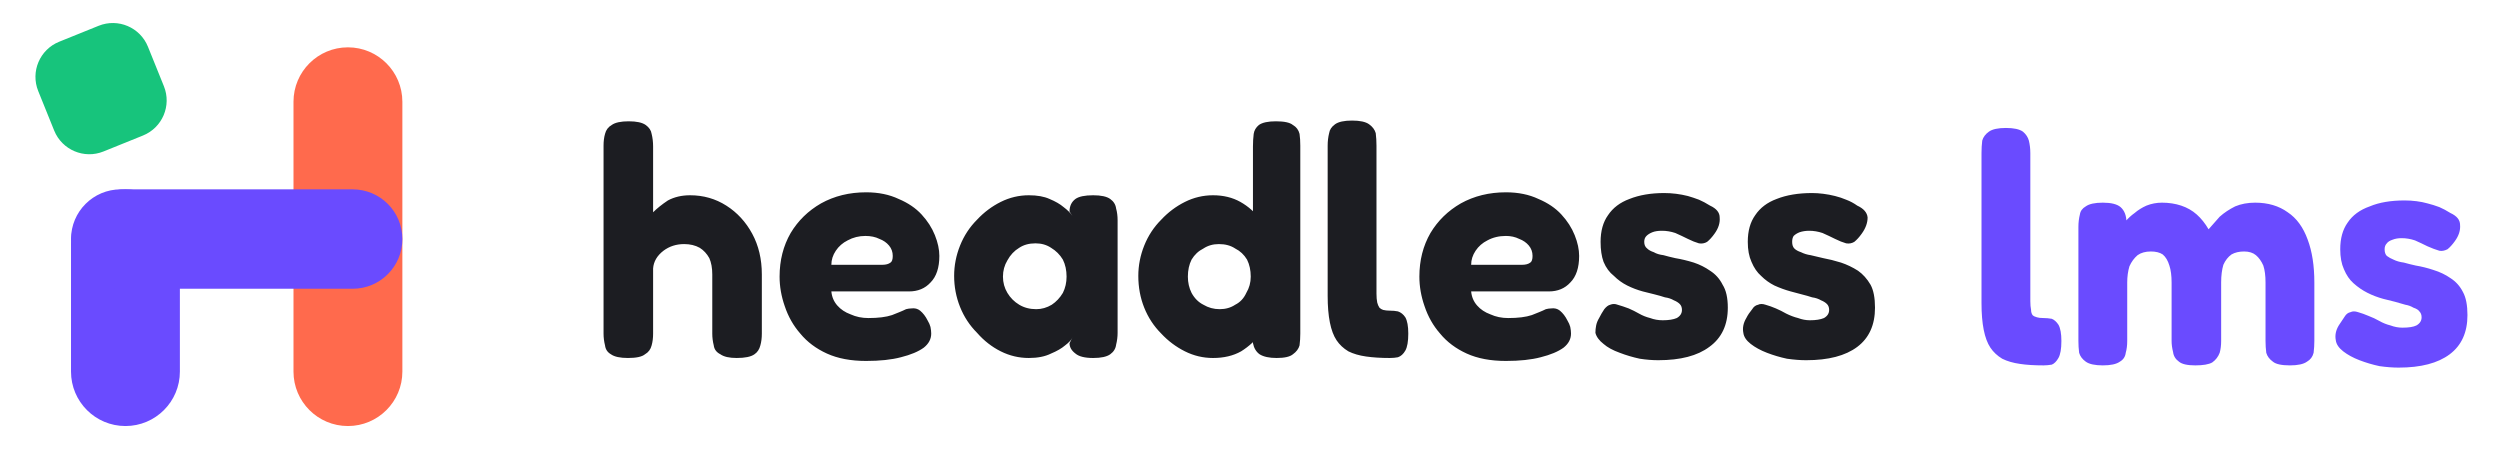
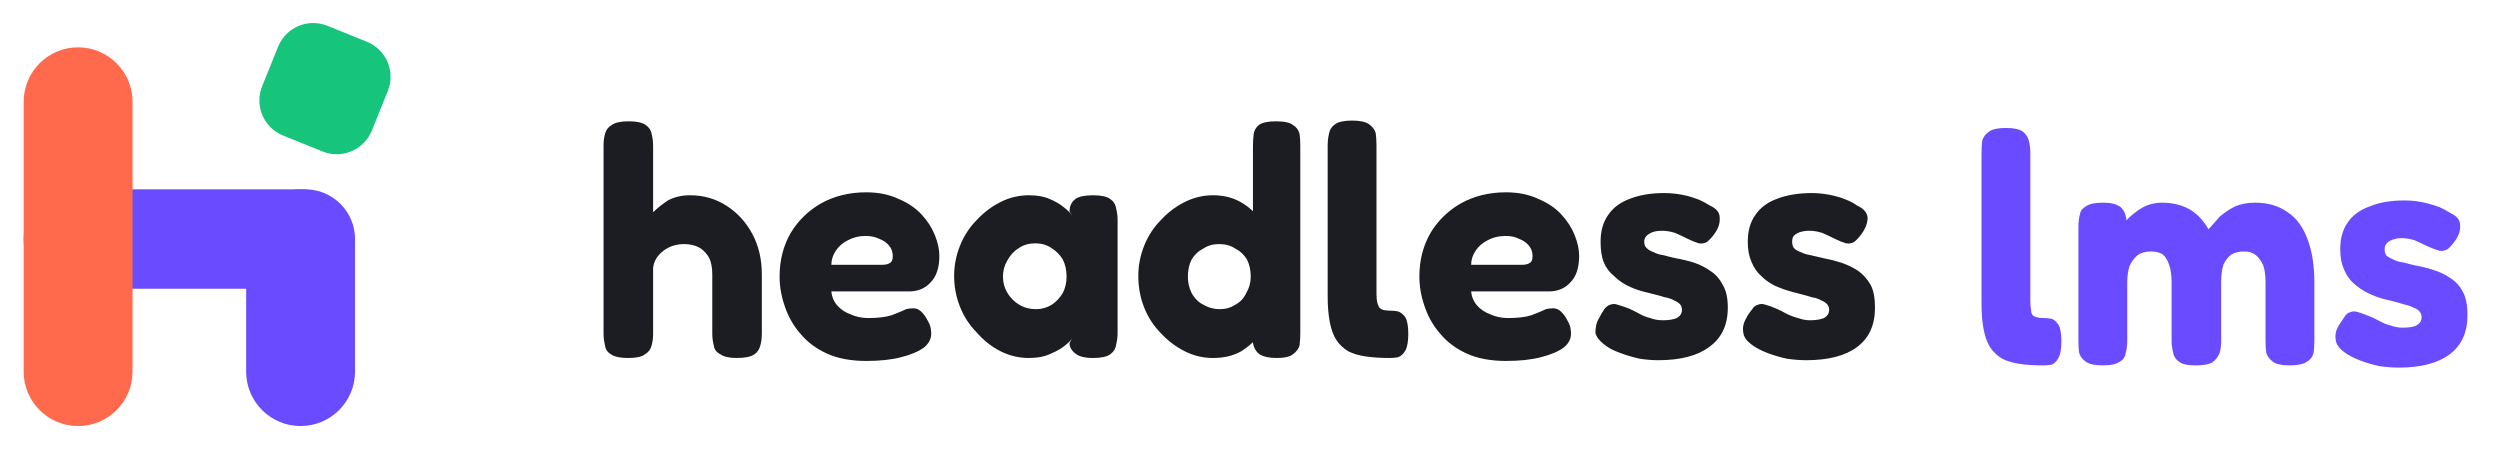
<svg xmlns="http://www.w3.org/2000/svg" width="338" height="64" viewBox="0 0 338 64">
  <g transform="scale(.64)">
-     <rect x="15" y="40" width="23" height="50" rx="11.5" fill="#6a4bff" />
-     <rect x="62" y="10" width="23" height="80" rx="11.5" fill="#ff6a4d" />
-     <rect x="15" y="40" width="70" height="21" rx="10.5" fill="#6a4bff" />
-     <rect x="9" y="6" width="25" height="25" rx="8" fill="#17c47c" transform="rotate(-22 22 19)" />
+     <rect x="52" y="40" width="23" height="50" rx="11.5" fill="#6a4bff" />
+     <rect x="5" y="40" width="70" height="21" rx="10.5" fill="#6a4bff" />
+     <rect x="5" y="10" width="23" height="80" rx="11.5" fill="#ff6a4d" />
+     <rect x="56" y="6" width="25" height="25" rx="8" fill="#17c47c" transform="rotate(22 68 19)" />
  </g>
  <g transform="translate(80 0)">
    <path fill="#1c1d22" d="M4.9 48.4L4.9 48.4Q3.3 48.4 2.6 47.9Q1.9 47.5 1.8 46.7Q1.6 45.9 1.6 45.1L1.6 45.1L1.6 19.7Q1.6 18.8 1.8 18.1Q2.0 17.3 2.7 16.9Q3.4 16.4 5.0 16.4L5.0 16.4Q6.6 16.4 7.3 16.9Q8.0 17.4 8.1 18.1Q8.3 18.9 8.3 19.8L8.3 19.8L8.3 28.7Q9.1 27.9 10.3 27.1Q11.6 26.4 13.3 26.4L13.3 26.4Q16.0 26.4 18.2 27.8Q20.4 29.2 21.7 31.6Q23.0 34.0 23.0 37.1L23.0 37.1L23.0 45.1Q23.0 46.0 22.8 46.7Q22.6 47.5 22.0 47.9Q21.3 48.4 19.6 48.4L19.6 48.4Q18.1 48.4 17.4 47.9Q16.6 47.5 16.5 46.7Q16.3 45.9 16.3 45.1L16.3 45.1L16.3 37.1Q16.3 35.8 15.9 34.9Q15.4 34.0 14.6 33.5Q13.7 33.0 12.5 33.0L12.5 33.0Q10.9 33.0 9.7 33.9Q8.4 34.9 8.3 36.3L8.3 36.3L8.3 45.1Q8.3 46.0 8.1 46.7Q7.9 47.5 7.2 47.9Q6.6 48.4 4.9 48.4ZM37.1 48.8L37.1 48.8Q34.0 48.8 31.8 47.8Q29.6 46.8 28.2 45.1Q26.8 43.5 26.1 41.4Q25.4 39.4 25.4 37.4L25.4 37.4Q25.4 34.1 26.9 31.5Q28.4 29.0 31.0 27.5Q33.7 26.0 37.1 26.0L37.1 26.0Q39.6 26.0 41.5 26.9Q43.4 27.7 44.6 29.0Q45.8 30.3 46.4 31.8Q47.0 33.3 47.0 34.6L47.0 34.6Q47.0 37.0 45.8 38.2Q44.7 39.4 42.9 39.4L42.9 39.4L32.4 39.4Q32.5 40.5 33.2 41.3Q33.9 42.1 35.0 42.5Q36.1 43.0 37.4 43.0L37.4 43.0Q38.4 43.0 39.2 42.9Q40.0 42.8 40.6 42.6Q41.1 42.4 41.6 42.2Q42.1 42.0 42.5 41.8Q42.9 41.7 43.2 41.7L43.2 41.7Q43.9 41.6 44.4 42.0Q45.0 42.5 45.4 43.3L45.4 43.3Q45.7 43.8 45.8 44.2Q45.9 44.7 45.9 45.1L45.9 45.1Q45.9 46.2 44.9 47.0Q43.8 47.8 41.8 48.3Q39.9 48.8 37.1 48.8ZM32.4 35.8L32.4 35.8L39.3 35.8Q40.0 35.8 40.4 35.5Q40.7 35.3 40.7 34.6L40.7 34.6Q40.7 33.8 40.2 33.2Q39.7 32.6 38.9 32.3Q38.1 31.9 37.0 31.9L37.0 31.9Q35.7 31.9 34.6 32.5Q33.6 33.0 33.0 33.9Q32.4 34.8 32.4 35.8ZM67.8 48.4L67.8 48.4Q66.1 48.4 65.4 47.8Q64.6 47.2 64.6 46.4L64.6 46.4L65.0 45.6Q64.8 46.1 64.0 46.7Q63.3 47.3 62.1 47.8Q60.9 48.4 59.1 48.4L59.1 48.4Q57.1 48.4 55.3 47.5Q53.5 46.6 52.1 45.0Q50.6 43.5 49.8 41.5Q49.0 39.5 49.0 37.3L49.0 37.3Q49.0 35.2 49.8 33.2Q50.6 31.2 52.1 29.7Q53.5 28.2 55.3 27.3Q57.1 26.4 59.1 26.4L59.1 26.4Q60.8 26.4 61.9 26.9Q63.1 27.4 63.8 28.0Q64.6 28.6 65.0 29.2L65.0 29.2L64.6 28.6Q64.6 27.5 65.4 26.9Q66.1 26.4 67.8 26.4L67.8 26.4Q69.4 26.4 70.1 26.9Q70.8 27.4 70.9 28.2Q71.1 28.9 71.1 29.8L71.1 29.8L71.1 45.0Q71.1 45.8 70.9 46.6Q70.8 47.4 70.1 47.9Q69.4 48.4 67.8 48.4ZM60.1 41.8L60.1 41.8Q61.2 41.8 62.2 41.2Q63.1 40.6 63.7 39.6Q64.2 38.6 64.2 37.4L64.2 37.4Q64.2 36.1 63.7 35.1Q63.1 34.1 62.1 33.5Q61.2 32.9 60.0 32.9L60.0 32.9Q58.7 32.9 57.8 33.5Q56.8 34.1 56.2 35.2Q55.6 36.2 55.6 37.4L55.6 37.4Q55.6 38.6 56.2 39.6Q56.8 40.6 57.8 41.2Q58.8 41.8 60.1 41.8ZM84.0 48.4L84.0 48.4Q82.0 48.4 80.2 47.5Q78.4 46.6 77.0 45.1Q75.5 43.6 74.7 41.6Q73.9 39.6 73.9 37.3L73.9 37.3Q73.9 35.2 74.7 33.2Q75.5 31.2 77.0 29.7Q78.4 28.2 80.2 27.3Q82.0 26.4 84.0 26.4L84.0 26.4Q86.1 26.4 87.7 27.3Q89.3 28.2 90.4 29.7Q91.5 31.1 92.1 33.1Q92.6 35.1 92.7 37.3L92.7 37.3Q92.7 39.5 92.2 41.5Q91.6 43.5 90.5 45.0Q89.4 46.5 87.8 47.5Q86.2 48.4 84.0 48.4ZM84.9 41.8L84.9 41.8Q86.1 41.8 87.0 41.2Q88.0 40.7 88.5 39.6Q89.1 38.6 89.1 37.4L89.1 37.4Q89.1 36.1 88.6 35.1Q88 34.1 87.0 33.6Q86.1 33.0 84.8 33.0L84.8 33.0Q83.6 33.0 82.7 33.6Q81.7 34.1 81.1 35.1Q80.6 36.1 80.6 37.4L80.6 37.4Q80.6 38.6 81.1 39.6Q81.7 40.7 82.7 41.2Q83.7 41.8 84.9 41.8ZM92.6 48.4L92.6 48.4Q91.1 48.4 90.3 47.9Q89.6 47.4 89.4 46.4L89.4 46.4L89.4 19.8Q89.4 18.9 89.5 18.1Q89.6 17.4 90.2 16.9Q90.9 16.4 92.5 16.4L92.5 16.4Q94.2 16.4 94.8 16.9Q95.5 17.3 95.7 18.1Q95.8 18.8 95.8 19.7L95.8 19.7L95.8 45.1Q95.8 45.9 95.7 46.7Q95.5 47.4 94.8 47.9Q94.2 48.4 92.6 48.4ZM107.9 48.4L107.9 48.4Q106.1 48.4 104.7 48.2Q103.3 48 102.3 47.5Q101.3 46.9 100.7 46.0Q100.1 45.1 99.8 43.6Q99.5 42.1 99.5 40.0L99.5 40.0L99.5 19.7Q99.5 18.8 99.7 18.0Q99.8 17.3 100.5 16.8Q101.2 16.3 102.8 16.3L102.8 16.3Q104.4 16.3 105.1 16.8Q105.8 17.3 106.0 18.0Q106.1 18.8 106.1 19.7L106.1 19.7L106.1 39.7Q106.1 40.4 106.2 40.9Q106.3 41.3 106.5 41.6Q106.7 41.8 107.0 41.9Q107.4 42.0 107.9 42.0L107.9 42.0Q108.5 42.0 109.0 42.1Q109.6 42.3 110.0 42.9Q110.4 43.6 110.4 45.1L110.4 45.1Q110.4 46.7 110.0 47.4Q109.6 48.1 109.0 48.3Q108.5 48.4 107.9 48.4ZM123.6 48.8L123.6 48.8Q120.5 48.8 118.3 47.8Q116.1 46.8 114.7 45.1Q113.3 43.5 112.6 41.4Q111.9 39.4 111.9 37.4L111.9 37.4Q111.9 34.1 113.4 31.5Q114.9 29.0 117.5 27.5Q120.2 26.0 123.6 26.0L123.6 26.0Q126.1 26.0 128.0 26.9Q129.9 27.7 131.1 29.0Q132.3 30.3 132.9 31.8Q133.5 33.3 133.5 34.6L133.5 34.6Q133.5 37.0 132.3 38.2Q131.2 39.4 129.4 39.4L129.4 39.4L118.9 39.4Q119.0 40.5 119.7 41.3Q120.4 42.1 121.5 42.5Q122.6 43.0 123.9 43.0L123.9 43.0Q124.9 43.0 125.7 42.9Q126.5 42.8 127.1 42.6Q127.6 42.4 128.1 42.2Q128.6 42.0 129.0 41.8Q129.4 41.7 129.7 41.7L129.7 41.7Q130.4 41.6 130.9 42.0Q131.5 42.5 131.9 43.3L131.9 43.3Q132.2 43.8 132.3 44.2Q132.4 44.7 132.4 45.1L132.4 45.1Q132.4 46.2 131.4 47.0Q130.3 47.8 128.3 48.3Q126.4 48.8 123.6 48.8ZM118.9 35.8L118.9 35.8L125.8 35.8Q126.5 35.8 126.9 35.5Q127.2 35.3 127.2 34.6L127.2 34.6Q127.2 33.8 126.7 33.2Q126.2 32.6 125.4 32.3Q124.6 31.9 123.6 31.9L123.6 31.9Q122.2 31.9 121.1 32.5Q120.1 33.0 119.5 33.9Q118.9 34.8 118.9 35.8ZM144.2 48.7L144.2 48.7Q143.0 48.7 141.7 48.5Q140.3 48.2 139.0 47.7Q137.6 47.2 136.8 46.5Q135.9 45.8 135.7 45.0L135.7 45.0Q135.7 44.5 135.8 44.0Q135.9 43.5 136.2 43.0Q136.5 42.4 136.9 41.8L136.9 41.8Q137.3 41.3 137.7 41.2Q138.2 41.0 138.7 41.2L138.7 41.2Q139.4 41.4 140.2 41.7Q140.9 42.0 141.6 42.4Q142.3 42.8 143.1 43.0Q143.9 43.3 144.8 43.3L144.8 43.3Q146.0 43.3 146.7 43.0Q147.4 42.6 147.4 41.9L147.4 41.9Q147.4 41.4 147.1 41.1Q146.8 40.8 146.3 40.6Q145.8 40.3 145.1 40.2Q144.5 40.0 143.7 39.8Q142.9 39.6 142.1 39.4L142.1 39.4Q141.0 39.1 140.0 38.6Q139.0 38.1 138.2 37.3Q137.3 36.6 136.8 35.4Q136.4 34.3 136.4 32.7L136.4 32.7Q136.4 30.5 137.4 29.1Q138.4 27.6 140.3 26.9Q142.3 26.1 145.0 26.1L145.0 26.1Q145.8 26.1 146.6 26.2Q147.4 26.3 148.2 26.5Q148.9 26.7 149.7 27.0Q150.4 27.3 151.2 27.8L151.2 27.8Q152.5 28.4 152.5 29.4Q152.6 30.5 151.8 31.6L151.8 31.6Q151.3 32.3 150.8 32.7Q150.3 33.0 149.7 32.9L149.7 32.9Q149.0 32.7 148.2 32.3Q147.4 31.9 146.5 31.5Q145.6 31.2 144.7 31.2L144.7 31.2Q143.9 31.2 143.4 31.4Q142.9 31.6 142.6 31.9Q142.3 32.2 142.3 32.7L142.3 32.7Q142.3 33.3 142.7 33.6Q143.0 33.9 143.6 34.1Q144.1 34.4 144.9 34.5Q145.6 34.7 146.5 34.9L146.5 34.9Q147.7 35.1 149.0 35.5Q150.2 35.9 151.2 36.6Q152.3 37.3 152.9 38.5Q153.6 39.6 153.6 41.6L153.6 41.6Q153.6 45.1 151.1 46.9Q148.7 48.7 144.2 48.7ZM164.2 48.7L164.2 48.7Q163.0 48.7 161.6 48.5Q160.2 48.2 158.9 47.7Q157.6 47.2 156.7 46.5Q155.8 45.8 155.7 45.0L155.7 45.0Q155.6 44.5 155.7 44.0Q155.8 43.5 156.1 43.0Q156.4 42.4 156.9 41.8L156.9 41.8Q157.2 41.3 157.7 41.2Q158.1 41.0 158.7 41.2L158.7 41.2Q159.4 41.4 160.1 41.7Q160.8 42.0 161.5 42.4Q162.3 42.8 163.1 43.0Q163.9 43.3 164.7 43.3L164.7 43.3Q165.9 43.3 166.6 43.0Q167.3 42.6 167.3 41.9L167.3 41.9Q167.3 41.4 167.0 41.1Q166.7 40.8 166.2 40.6Q165.7 40.3 165.0 40.2Q164.4 40.0 163.6 39.8Q162.8 39.6 162.1 39.4L162.1 39.4Q161.0 39.1 159.9 38.6Q158.9 38.1 158.1 37.3Q157.3 36.6 156.8 35.4Q156.3 34.3 156.3 32.7L156.3 32.7Q156.3 30.5 157.3 29.1Q158.3 27.6 160.2 26.9Q162.2 26.1 165.0 26.1L165.0 26.1Q165.7 26.1 166.5 26.2Q167.3 26.3 168.1 26.5Q168.9 26.7 169.6 27.0Q170.4 27.3 171.1 27.8L171.1 27.8Q172.4 28.4 172.5 29.4Q172.5 30.5 171.7 31.6L171.7 31.6Q171.2 32.3 170.7 32.7Q170.2 33.0 169.6 32.9L169.6 32.9Q168.9 32.7 168.1 32.3Q167.3 31.9 166.4 31.5Q165.5 31.2 164.6 31.2L164.6 31.2Q163.9 31.2 163.3 31.4Q162.8 31.6 162.5 31.9Q162.3 32.2 162.3 32.7L162.3 32.7Q162.3 33.3 162.6 33.6Q162.9 33.9 163.5 34.1Q164.1 34.4 164.8 34.5Q165.6 34.7 166.5 34.9L166.5 34.9Q167.6 35.1 168.9 35.5Q170.1 35.9 171.2 36.6Q172.2 37.3 172.9 38.5Q173.5 39.6 173.5 41.6L173.5 41.6Q173.5 45.1 171.1 46.9Q168.7 48.7 164.2 48.7Z " />
    <path fill="#6a4bff" d="M196.3 49.4L196.3 49.4Q194.4 49.4 193.1 49.2Q191.7 49 190.7 48.5Q189.7 47.9 189.1 47.0Q188.5 46.1 188.2 44.6Q187.9 43.1 187.9 41.0L187.9 41.0L187.9 20.7Q187.9 19.8 188.0 19.0Q188.2 18.3 188.9 17.8Q189.6 17.3 191.2 17.3L191.2 17.3Q192.8 17.3 193.5 17.8Q194.1 18.3 194.3 19.0Q194.5 19.8 194.5 20.7L194.5 20.7L194.5 40.7Q194.5 41.4 194.6 41.9Q194.6 42.3 194.8 42.6Q195.0 42.8 195.4 42.9Q195.7 43.0 196.3 43.0L196.3 43.0Q196.8 43.0 197.4 43.1Q197.9 43.3 198.3 43.9Q198.7 44.6 198.7 46.1L198.7 46.1Q198.7 47.7 198.3 48.4Q197.9 49.1 197.4 49.3Q196.8 49.4 196.3 49.4ZM204.3 49.4L204.3 49.4Q202.7 49.4 202.0 48.9Q201.3 48.4 201.1 47.7Q201.0 46.9 201.0 46.1L201.0 46.1L201.0 30.7Q201.0 29.8 201.2 29.0Q201.3 28.3 202.0 27.9Q202.7 27.4 204.3 27.4L204.3 27.4Q206.0 27.4 206.7 28.0Q207.5 28.7 207.5 30.1L207.5 30.1L206.9 30.6Q207.0 30.4 207.4 29.9Q207.9 29.3 208.6 28.8Q209.3 28.2 210.2 27.8Q211.2 27.4 212.3 27.4L212.3 27.4Q213.7 27.4 214.9 27.8Q216.1 28.2 217.0 29.0Q217.9 29.8 218.6 31.0L218.6 31.0Q219.3 30.2 220.1 29.3Q221.0 28.5 222.2 27.9Q223.4 27.4 224.9 27.4L224.9 27.4Q227.5 27.4 229.3 28.7Q231.1 29.9 232.0 32.4Q232.9 34.8 232.9 38.2L232.9 38.2L232.9 46.1Q232.9 46.9 232.8 47.7Q232.6 48.5 231.9 48.9Q231.2 49.4 229.6 49.4L229.6 49.4Q227.9 49.4 227.3 48.9Q226.6 48.4 226.4 47.7Q226.3 46.9 226.3 46.1L226.3 46.1L226.3 38.2Q226.3 36.8 226.0 35.9Q225.6 35.0 225.0 34.5Q224.4 34.0 223.4 34.0L223.4 34.0Q222.4 34.0 221.7 34.4Q221.0 34.9 220.6 35.8Q220.3 36.8 220.3 38.2L220.3 38.2L220.3 46.1Q220.3 47.0 220.1 47.7Q219.8 48.5 219.1 49.0Q218.4 49.4 216.8 49.4L216.8 49.4Q215.2 49.4 214.6 48.9Q213.9 48.4 213.8 47.6Q213.6 46.8 213.6 46.1L213.6 46.1L213.6 38.2Q213.6 36.8 213.3 35.9Q213.0 34.9 212.4 34.4Q211.8 34.0 210.8 34.0L210.8 34.0Q209.7 34.0 209.0 34.5Q208.3 35.1 207.9 36.0Q207.6 37.0 207.6 38.2L207.6 38.2L207.6 46.1Q207.6 47.0 207.4 47.7Q207.3 48.5 206.6 48.9Q205.9 49.4 204.3 49.4ZM244.3 49.7L244.3 49.7Q243.1 49.7 241.7 49.5Q240.3 49.2 239.0 48.7Q237.7 48.2 236.8 47.5Q235.9 46.8 235.8 46.0L235.8 46.0Q235.7 45.5 235.8 45.0Q235.9 44.5 236.2 44.0Q236.6 43.4 237.0 42.8L237.0 42.8Q237.3 42.3 237.8 42.2Q238.2 42.0 238.8 42.2L238.8 42.2Q239.5 42.4 240.2 42.7Q241.0 43.0 241.7 43.4Q242.4 43.8 243.2 44.0Q244.0 44.3 244.8 44.3L244.8 44.3Q246.1 44.3 246.7 44.0Q247.4 43.6 247.4 42.9L247.4 42.9Q247.4 42.4 247.1 42.1Q246.9 41.8 246.3 41.6Q245.8 41.3 245.2 41.2Q244.5 41.0 243.8 40.8Q243.0 40.6 242.2 40.4L242.2 40.4Q241.1 40.1 240.1 39.6Q239.1 39.1 238.2 38.3Q237.4 37.6 236.9 36.4Q236.4 35.3 236.4 33.7L236.4 33.7Q236.4 31.5 237.4 30.1Q238.4 28.6 240.4 27.9Q242.3 27.1 245.1 27.1L245.1 27.1Q245.9 27.1 246.7 27.2Q247.5 27.3 248.2 27.5Q249.0 27.7 249.8 28.0Q250.5 28.3 251.3 28.8L251.3 28.8Q252.6 29.4 252.6 30.4Q252.7 31.5 251.9 32.6L251.9 32.6Q251.4 33.3 250.9 33.7Q250.3 34.0 249.8 33.9L249.8 33.9Q249.1 33.7 248.2 33.3Q247.4 32.9 246.5 32.5Q245.6 32.2 244.7 32.2L244.7 32.2Q244.0 32.2 243.5 32.4Q242.9 32.6 242.7 32.9Q242.4 33.2 242.4 33.7L242.4 33.7Q242.4 34.3 242.7 34.6Q243.1 34.9 243.6 35.1Q244.2 35.4 245.0 35.5Q245.7 35.7 246.6 35.9L246.6 35.9Q247.8 36.1 249.0 36.5Q250.3 36.9 251.3 37.6Q252.4 38.3 253.0 39.5Q253.6 40.6 253.6 42.6L253.6 42.6Q253.6 46.1 251.2 47.9Q248.8 49.7 244.3 49.7Z " />
  </g>
</svg>
